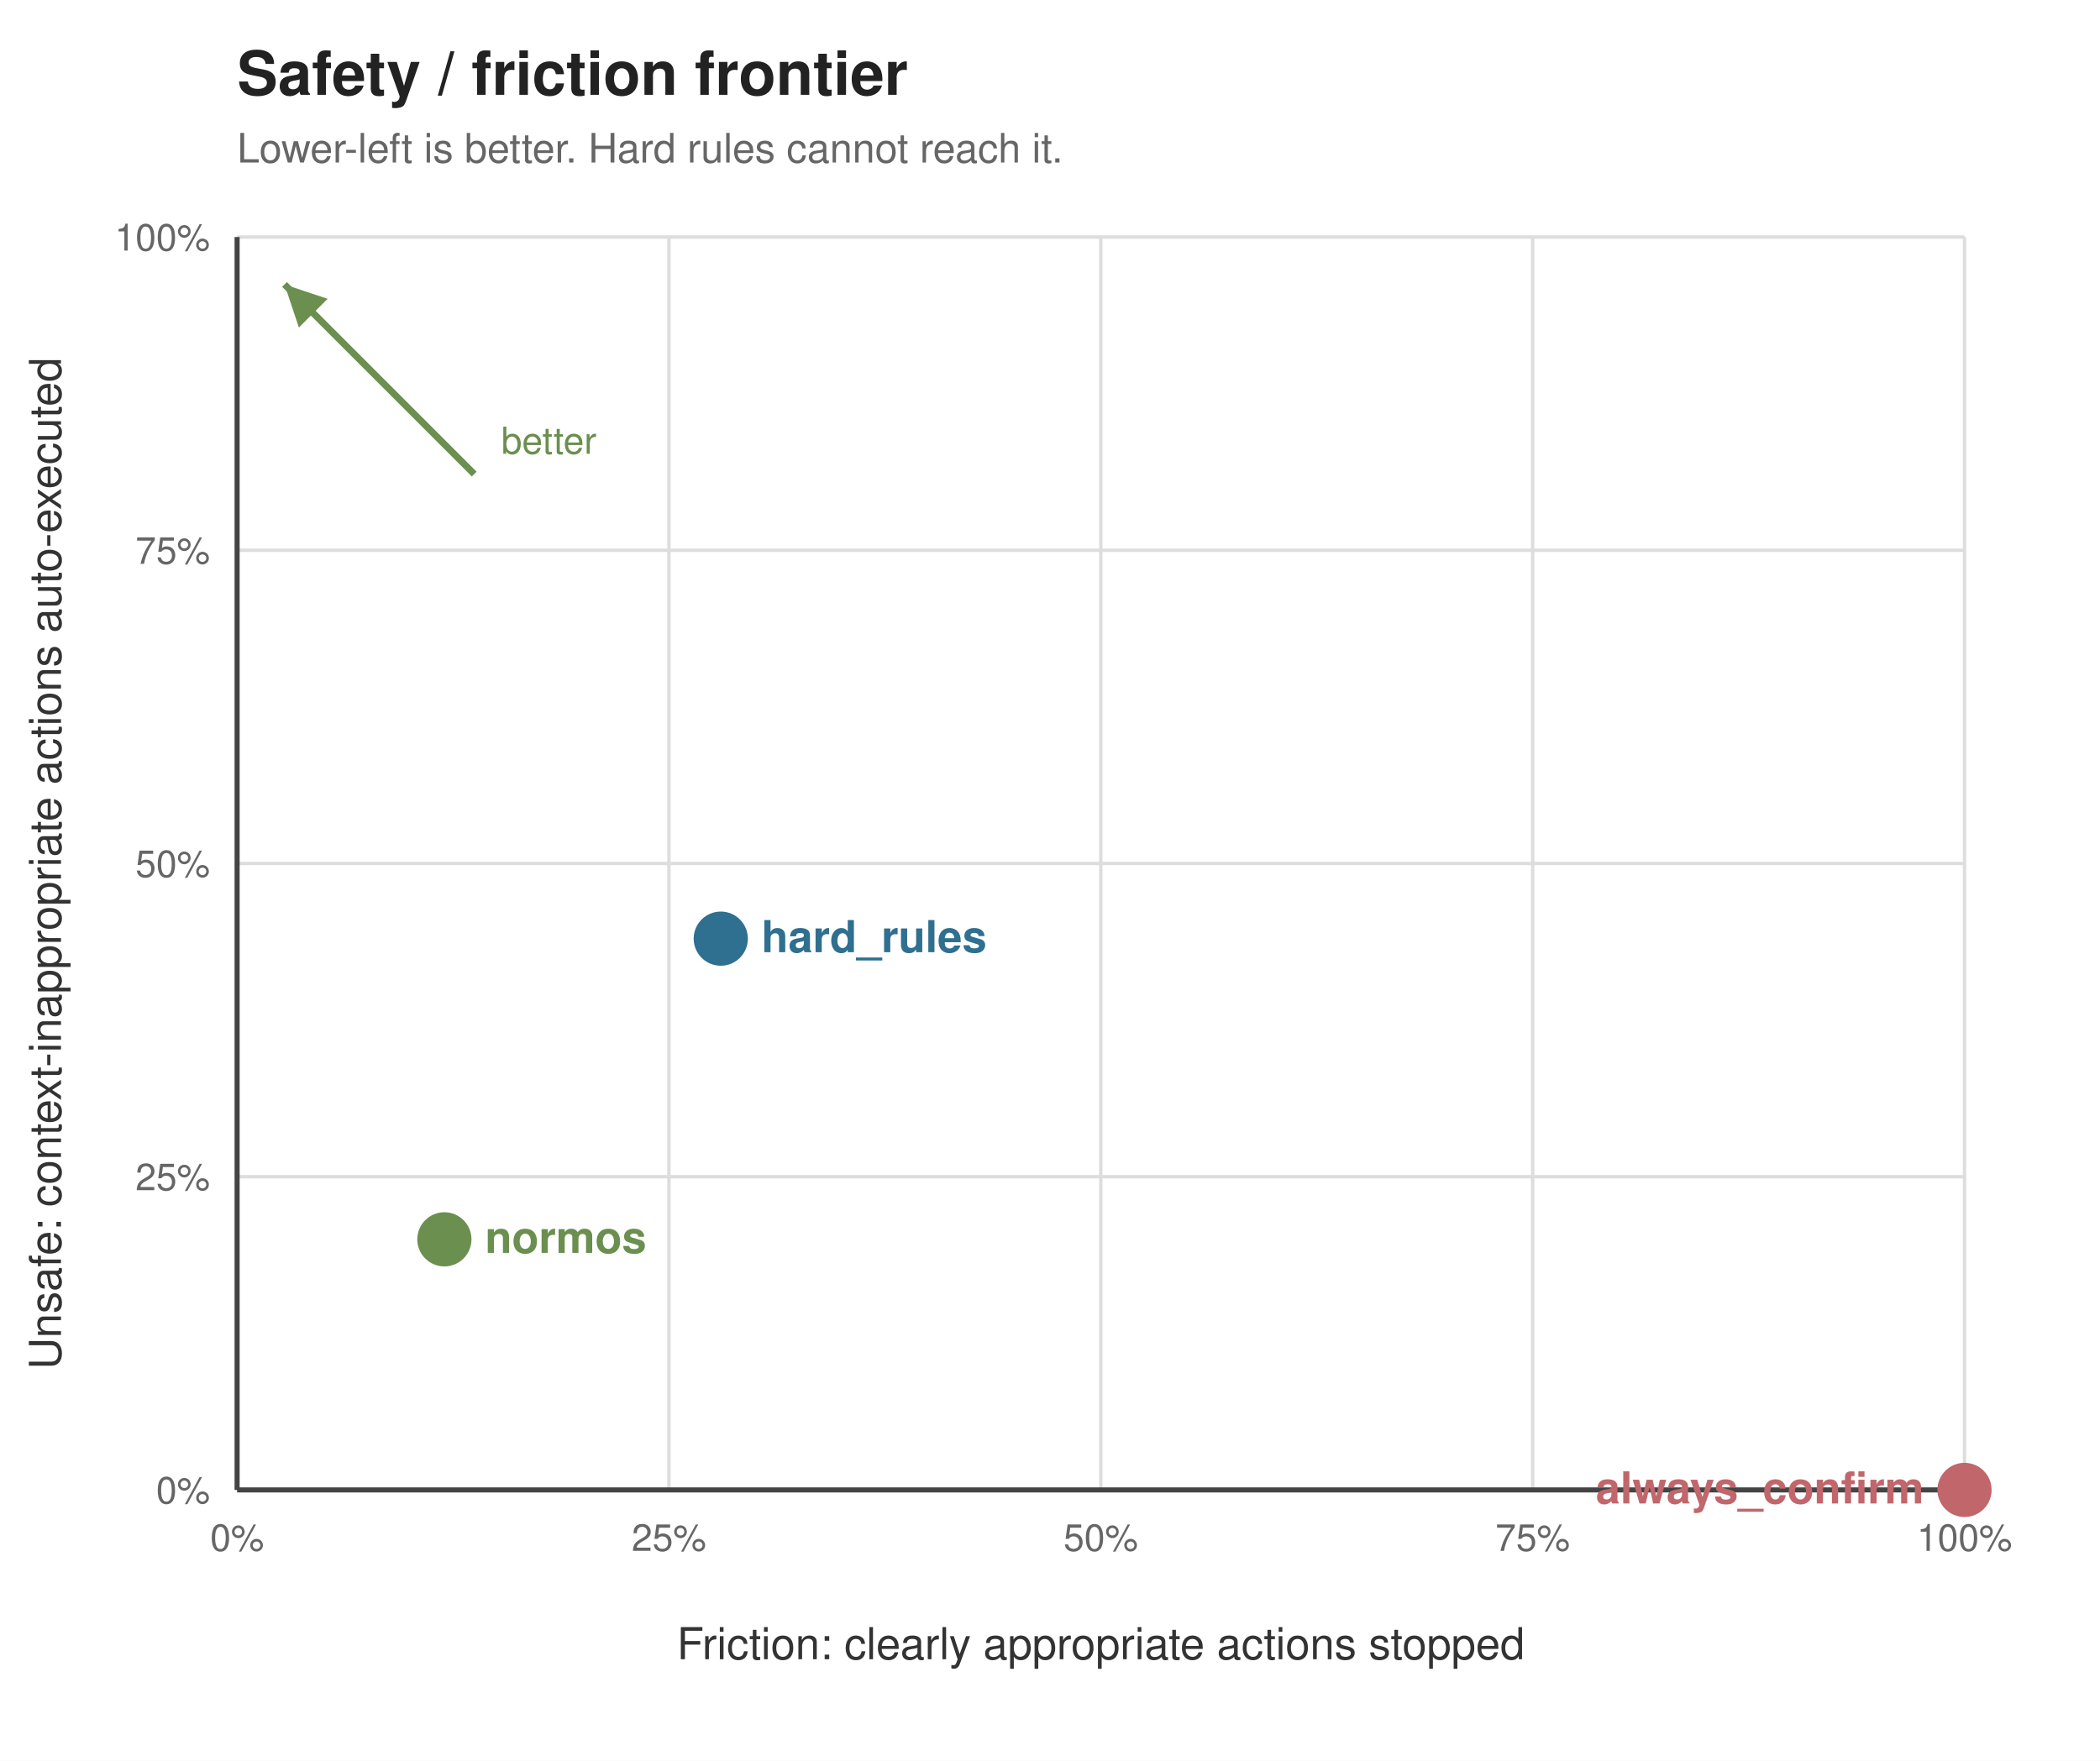
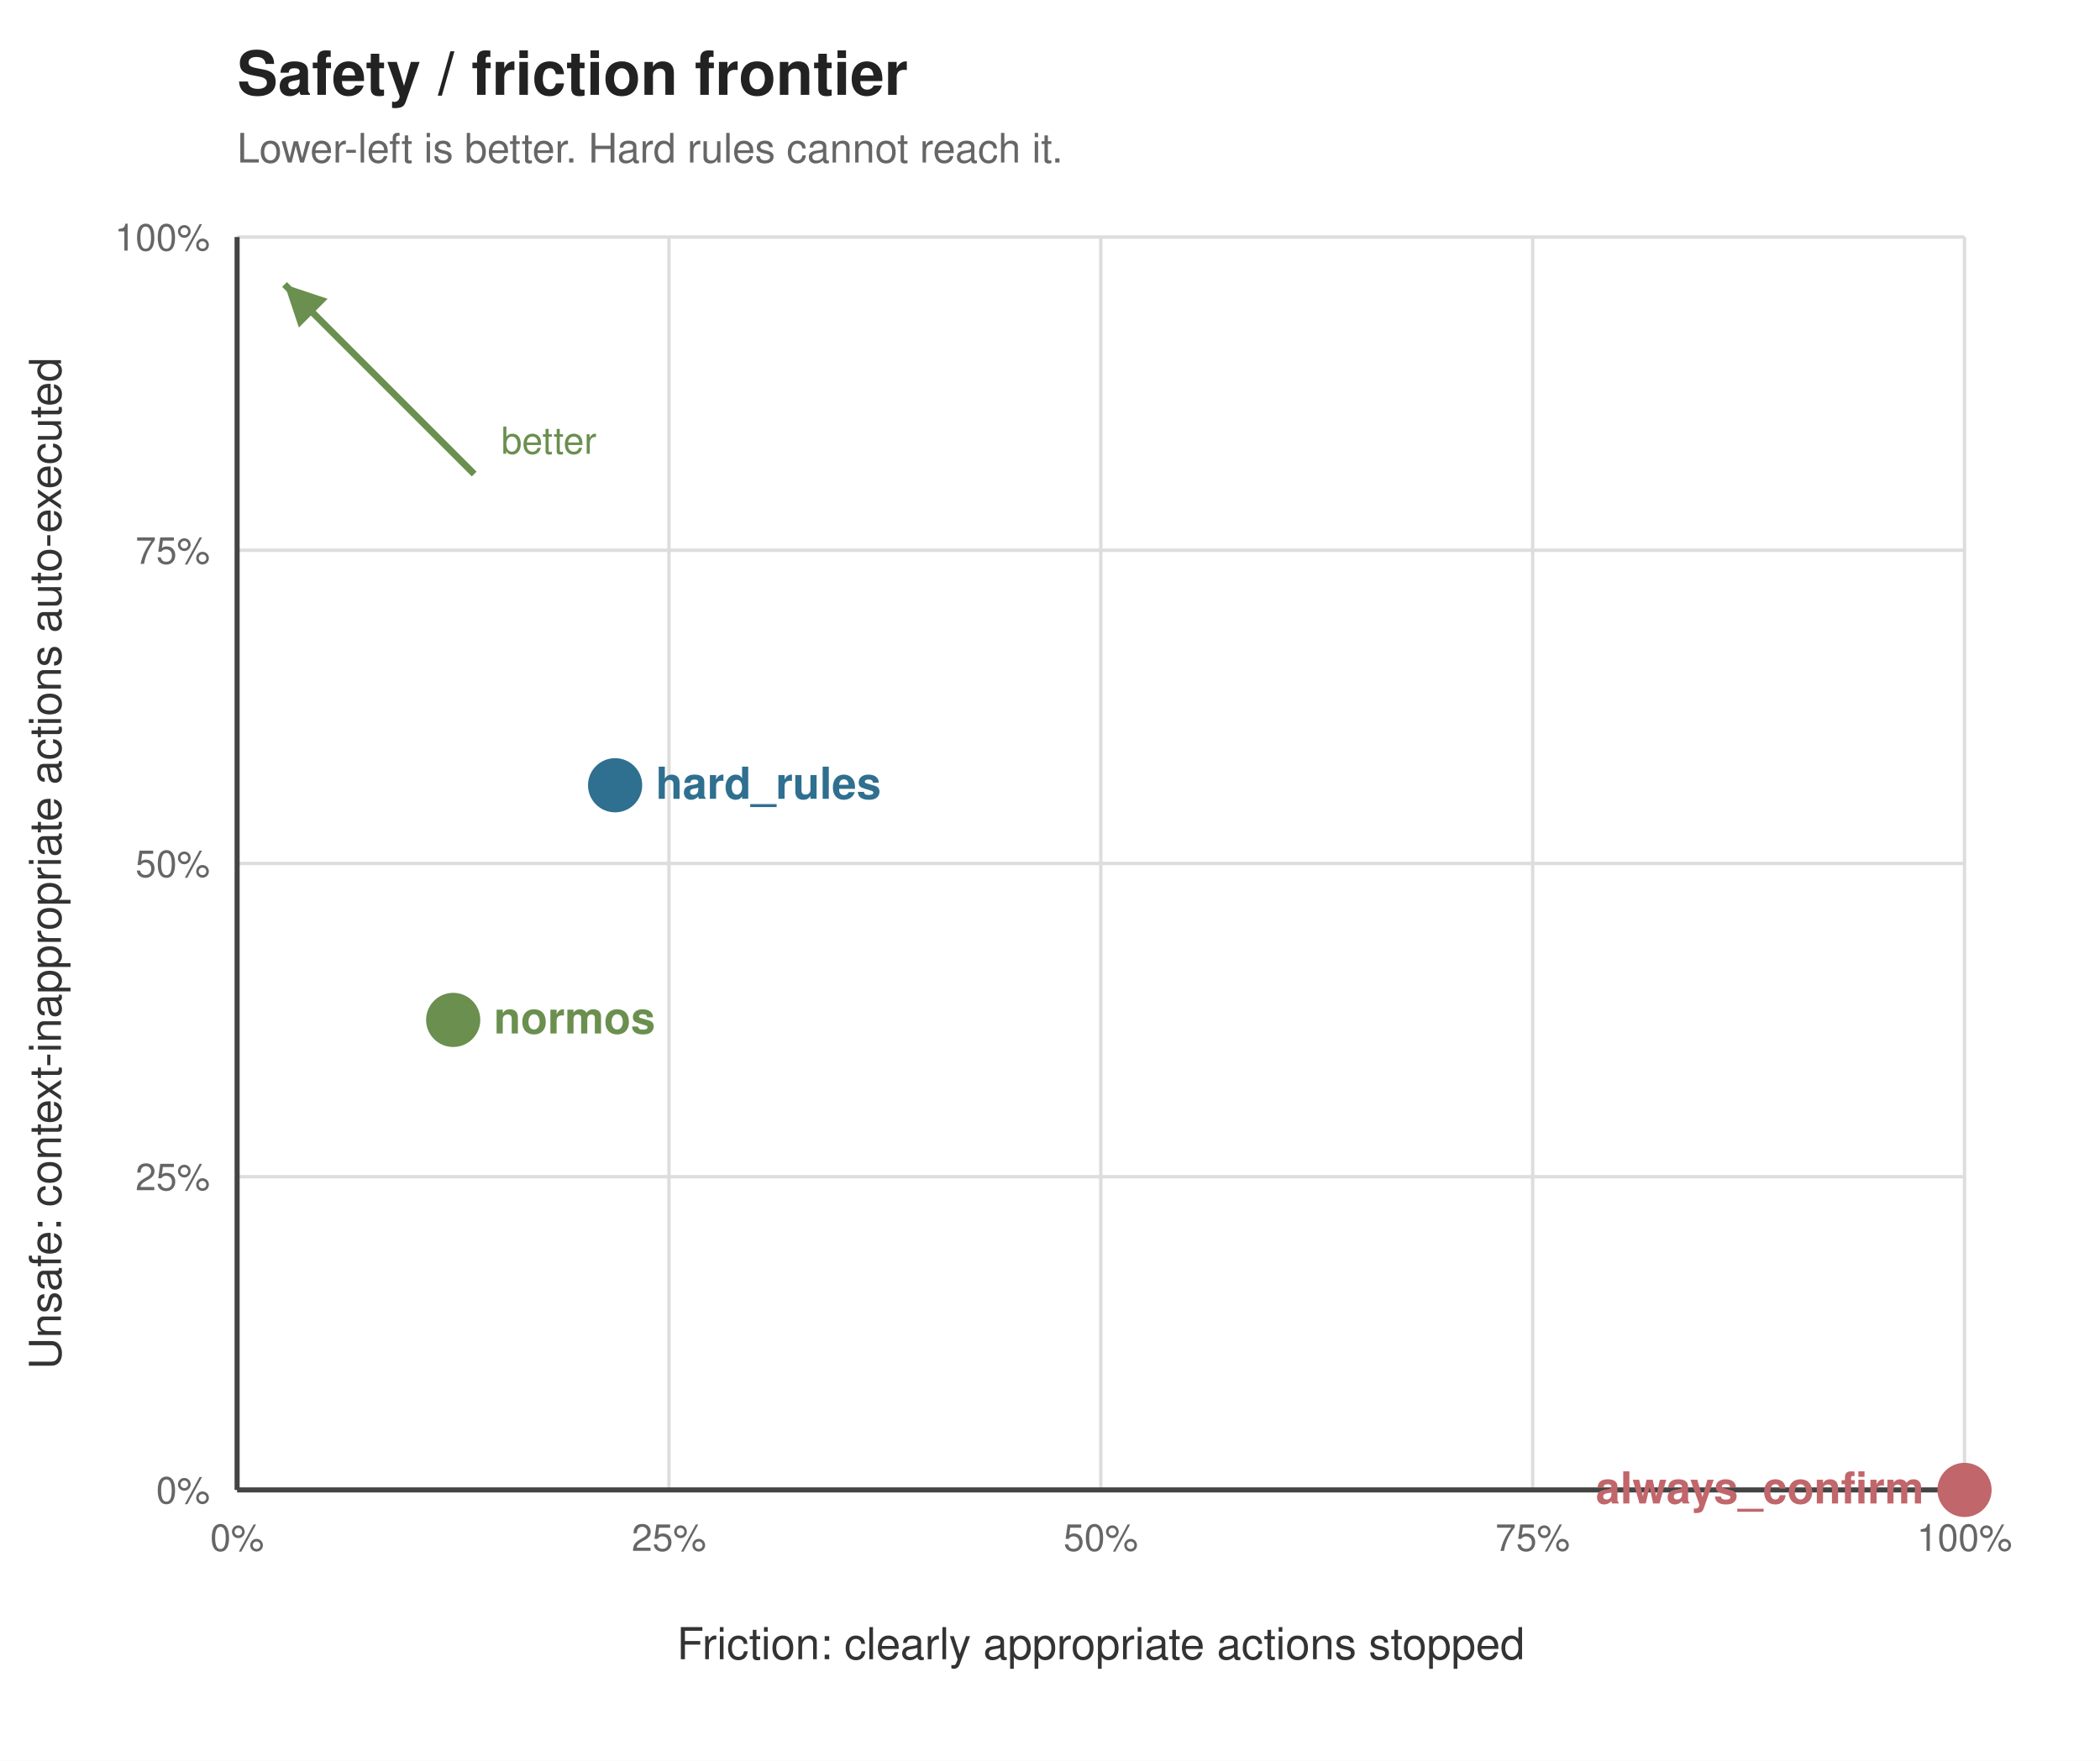
<svg xmlns="http://www.w3.org/2000/svg" viewBox="0 0 620 520" width="620" height="520" role="img">
  <rect width="620" height="520" fill="white" />
  <text x="70.0" y="28.0" font-family="Segoe UI, Helvetica, Arial, sans-serif" font-size="18" fill="#222" font-weight="bold" text-anchor="start">Safety / friction frontier</text>
  <text x="70.0" y="48.0" font-family="Segoe UI, Helvetica, Arial, sans-serif" font-size="12" fill="#666" font-weight="normal" text-anchor="start">Lower-left is better. Hard rules cannot reach it.</text>
  <line x1="70.0" y1="70" x2="70.0" y2="440" stroke="#dddddd" />
  <line x1="70" y1="440.0" x2="580" y2="440.0" stroke="#dddddd" />
  <text x="70.0" y="458.0" font-family="Segoe UI, Helvetica, Arial, sans-serif" font-size="11" fill="#666" font-weight="normal" text-anchor="middle">0%</text>
  <text x="62.0" y="444.0" font-family="Segoe UI, Helvetica, Arial, sans-serif" font-size="11" fill="#666" font-weight="normal" text-anchor="end">0%</text>
  <line x1="197.5" y1="70" x2="197.5" y2="440" stroke="#dddddd" />
  <line x1="70" y1="347.5" x2="580" y2="347.5" stroke="#dddddd" />
  <text x="197.5" y="458.0" font-family="Segoe UI, Helvetica, Arial, sans-serif" font-size="11" fill="#666" font-weight="normal" text-anchor="middle">25%</text>
  <text x="62.0" y="351.5" font-family="Segoe UI, Helvetica, Arial, sans-serif" font-size="11" fill="#666" font-weight="normal" text-anchor="end">25%</text>
  <line x1="325.0" y1="70" x2="325.0" y2="440" stroke="#dddddd" />
  <line x1="70" y1="255.0" x2="580" y2="255.0" stroke="#dddddd" />
  <text x="325.0" y="458.0" font-family="Segoe UI, Helvetica, Arial, sans-serif" font-size="11" fill="#666" font-weight="normal" text-anchor="middle">50%</text>
  <text x="62.0" y="259.0" font-family="Segoe UI, Helvetica, Arial, sans-serif" font-size="11" fill="#666" font-weight="normal" text-anchor="end">50%</text>
  <line x1="452.5" y1="70" x2="452.5" y2="440" stroke="#dddddd" />
  <line x1="70" y1="162.5" x2="580" y2="162.5" stroke="#dddddd" />
  <text x="452.5" y="458.0" font-family="Segoe UI, Helvetica, Arial, sans-serif" font-size="11" fill="#666" font-weight="normal" text-anchor="middle">75%</text>
  <text x="62.0" y="166.5" font-family="Segoe UI, Helvetica, Arial, sans-serif" font-size="11" fill="#666" font-weight="normal" text-anchor="end">75%</text>
  <line x1="580.0" y1="70" x2="580.0" y2="440" stroke="#dddddd" />
  <line x1="70" y1="70.0" x2="580" y2="70.0" stroke="#dddddd" />
  <text x="580.0" y="458.0" font-family="Segoe UI, Helvetica, Arial, sans-serif" font-size="11" fill="#666" font-weight="normal" text-anchor="middle">100%</text>
  <text x="62.0" y="74.0" font-family="Segoe UI, Helvetica, Arial, sans-serif" font-size="11" fill="#666" font-weight="normal" text-anchor="end">100%</text>
  <line x1="70" y1="440" x2="580" y2="440" stroke="#444" stroke-width="1.5" />
  <line x1="70" y1="70" x2="70" y2="440" stroke="#444" stroke-width="1.5" />
  <text x="325.0" y="490.0" font-family="Segoe UI, Helvetica, Arial, sans-serif" font-size="13" fill="#333" font-weight="normal" text-anchor="middle">Friction: clearly appropriate actions stopped</text>
  <text x="18.0" y="255.0" font-family="Segoe UI, Helvetica, Arial, sans-serif" font-size="13" fill="#333" font-weight="normal" text-anchor="middle" transform="rotate(-90 18 255.0)">Unsafe: context-inappropriate actions auto-executed</text>
  <line x1="140" y1="140" x2="84" y2="84" stroke="#6a8f4f" stroke-width="2" marker-end="url(#arrow)" />
  <defs>
    <marker id="arrow" markerWidth="9" markerHeight="9" refX="6" refY="3" orient="auto">
      <path d="M0,0 L6,3 L0,6 Z" fill="#6a8f4f" />
    </marker>
  </defs>
  <text x="148.0" y="134.0" font-family="Segoe UI, Helvetica, Arial, sans-serif" font-size="11" fill="#6a8f4f" font-weight="normal" text-anchor="start">better</text>
-   <circle cx="212.8" cy="277.2" r="8" fill="#2f6f8f" />
-   <text x="224.8" y="281.2" font-family="Segoe UI, Helvetica, Arial, sans-serif" font-size="13" fill="#2f6f8f" font-weight="bold" text-anchor="start">hard_rules</text>
+   <circle cx="181.6" cy="231.9" r="8" fill="#2f6f8f" />
+   <text x="193.6" y="235.9" font-family="Segoe UI, Helvetica, Arial, sans-serif" font-size="13" fill="#2f6f8f" font-weight="bold" text-anchor="start">hard_rules</text>
  <circle cx="580.0" cy="440.0" r="8" fill="#c1666b" />
  <text x="568.0" y="444.0" font-family="Segoe UI, Helvetica, Arial, sans-serif" font-size="13" fill="#c1666b" font-weight="bold" text-anchor="end">always_confirm</text>
-   <circle cx="131.2" cy="366.0" r="8" fill="#6a8f4f" />
-   <text x="143.2" y="370.0" font-family="Segoe UI, Helvetica, Arial, sans-serif" font-size="13" fill="#6a8f4f" font-weight="bold" text-anchor="start">normos</text>
+   <circle cx="133.8" cy="301.2" r="8" fill="#6a8f4f" />
+   <text x="145.8" y="305.2" font-family="Segoe UI, Helvetica, Arial, sans-serif" font-size="13" fill="#6a8f4f" font-weight="bold" text-anchor="start">normos</text>
</svg>
